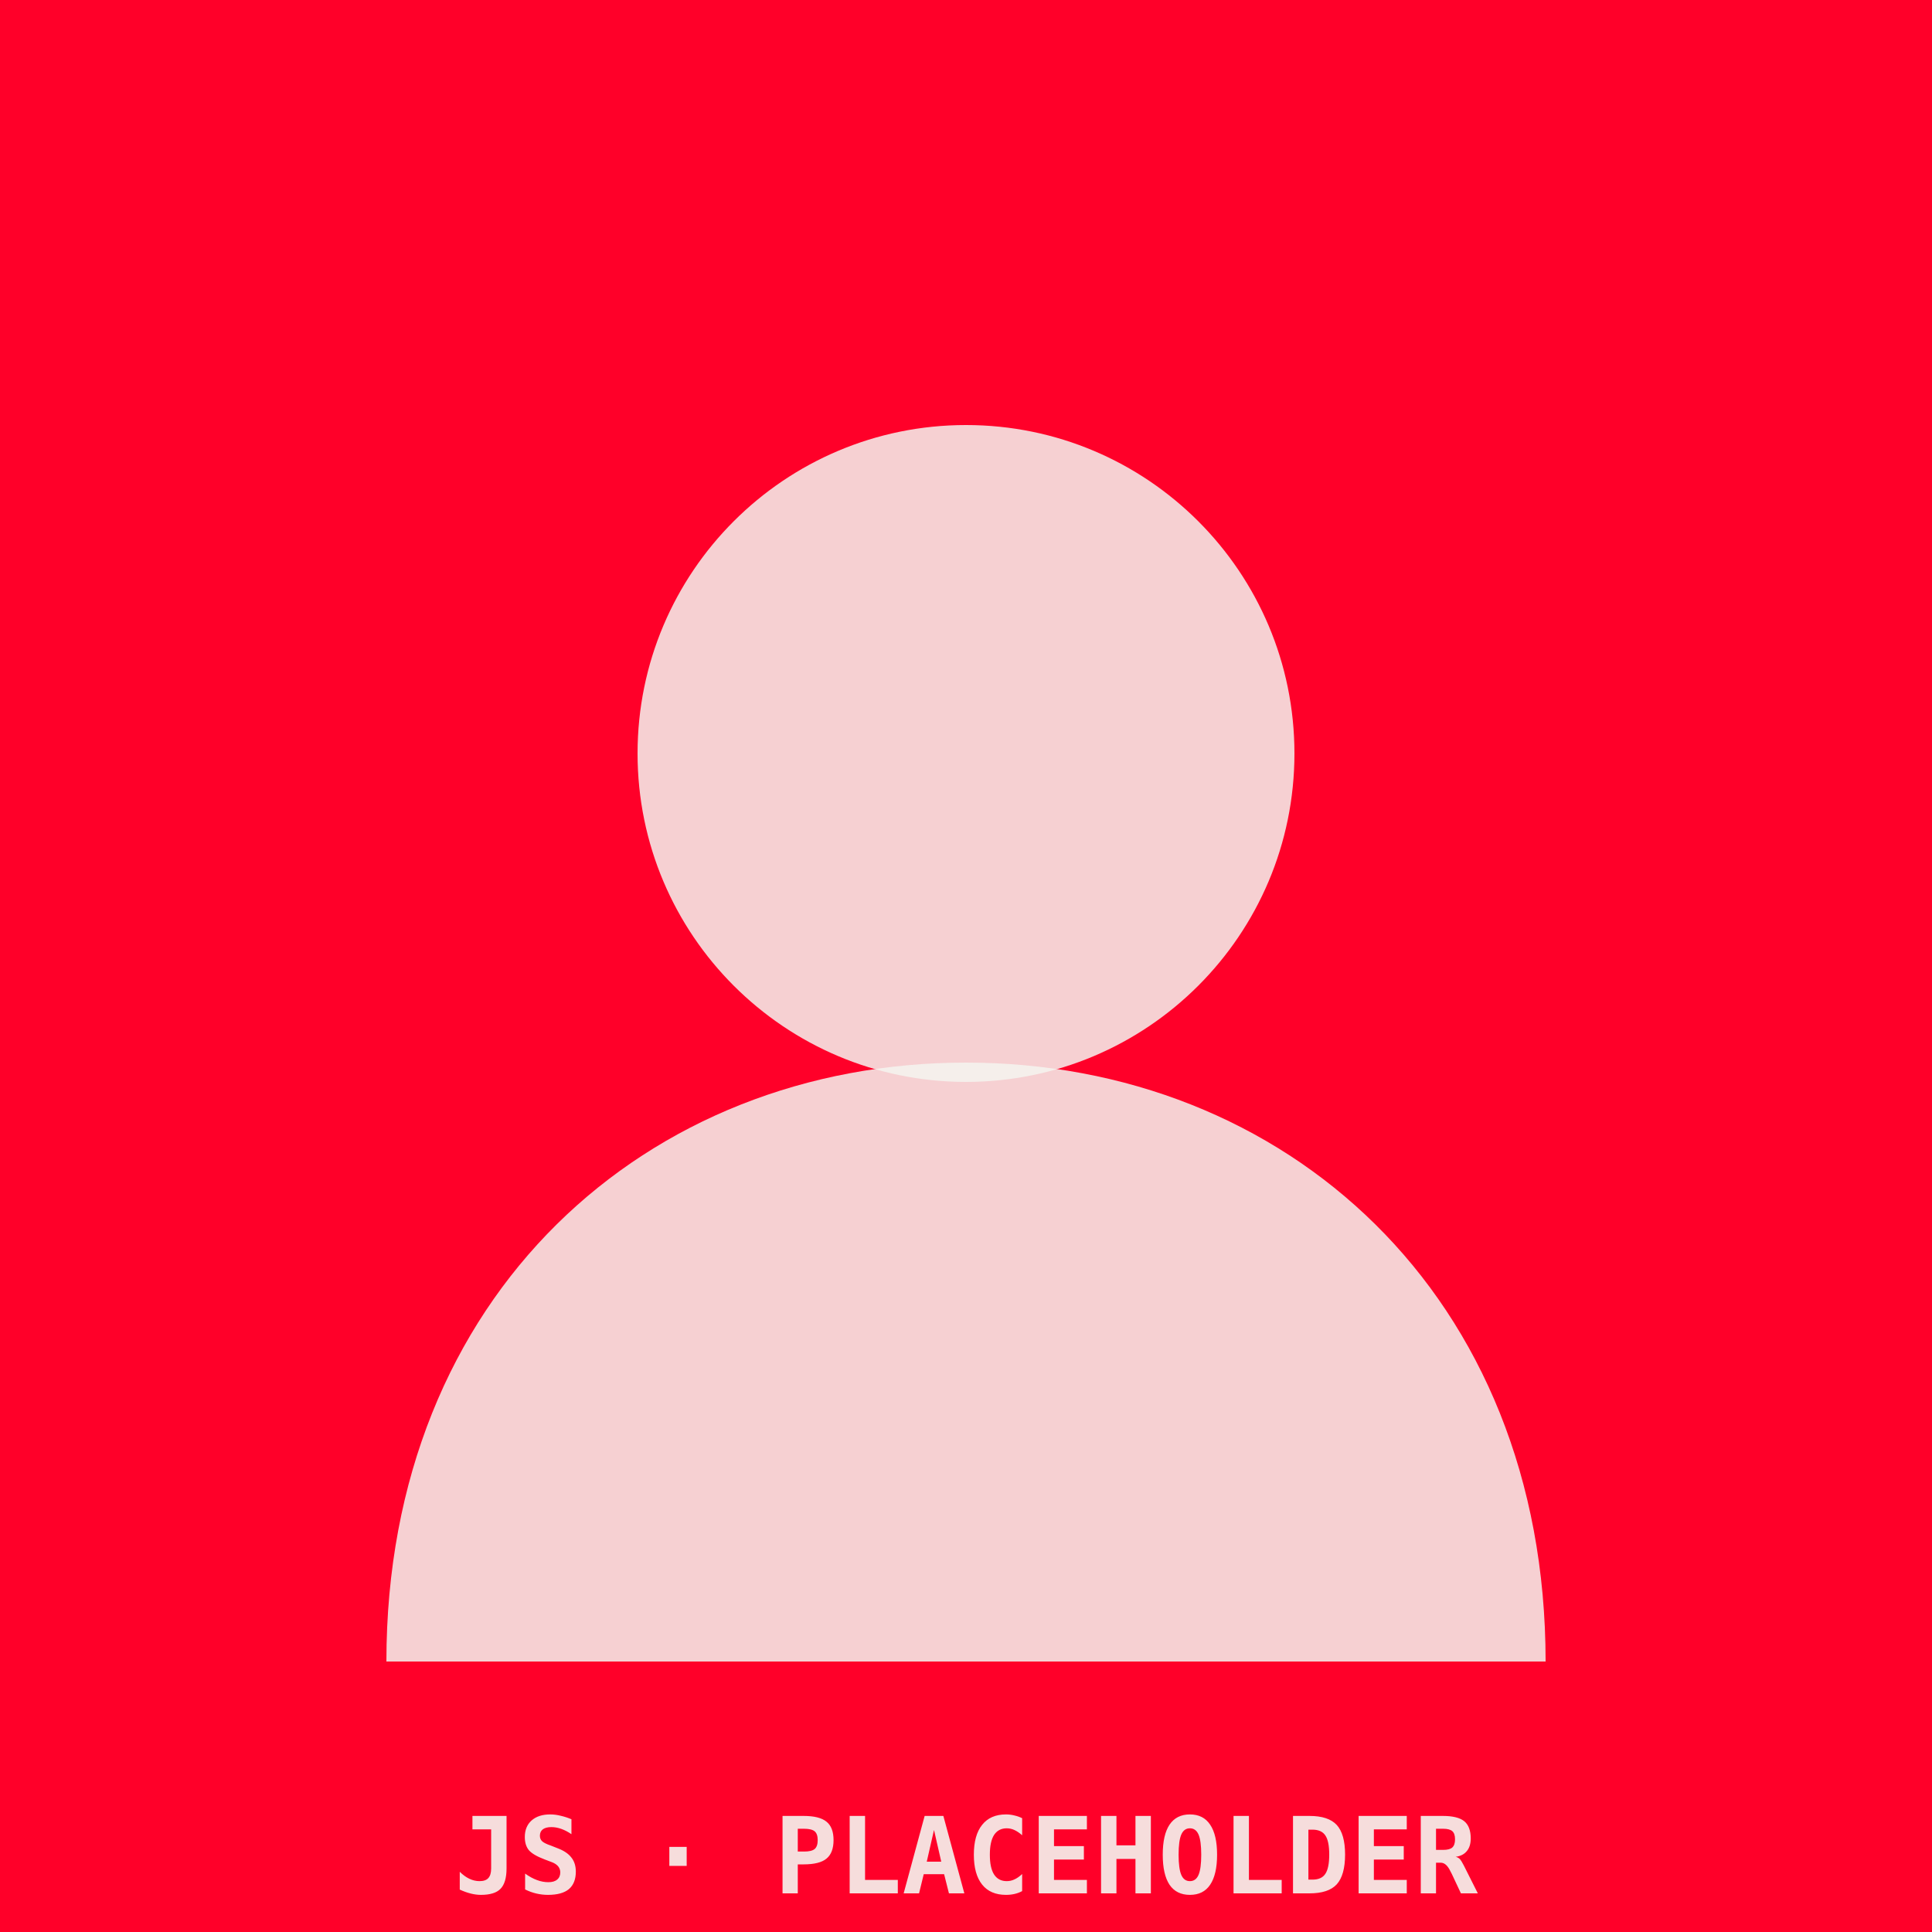
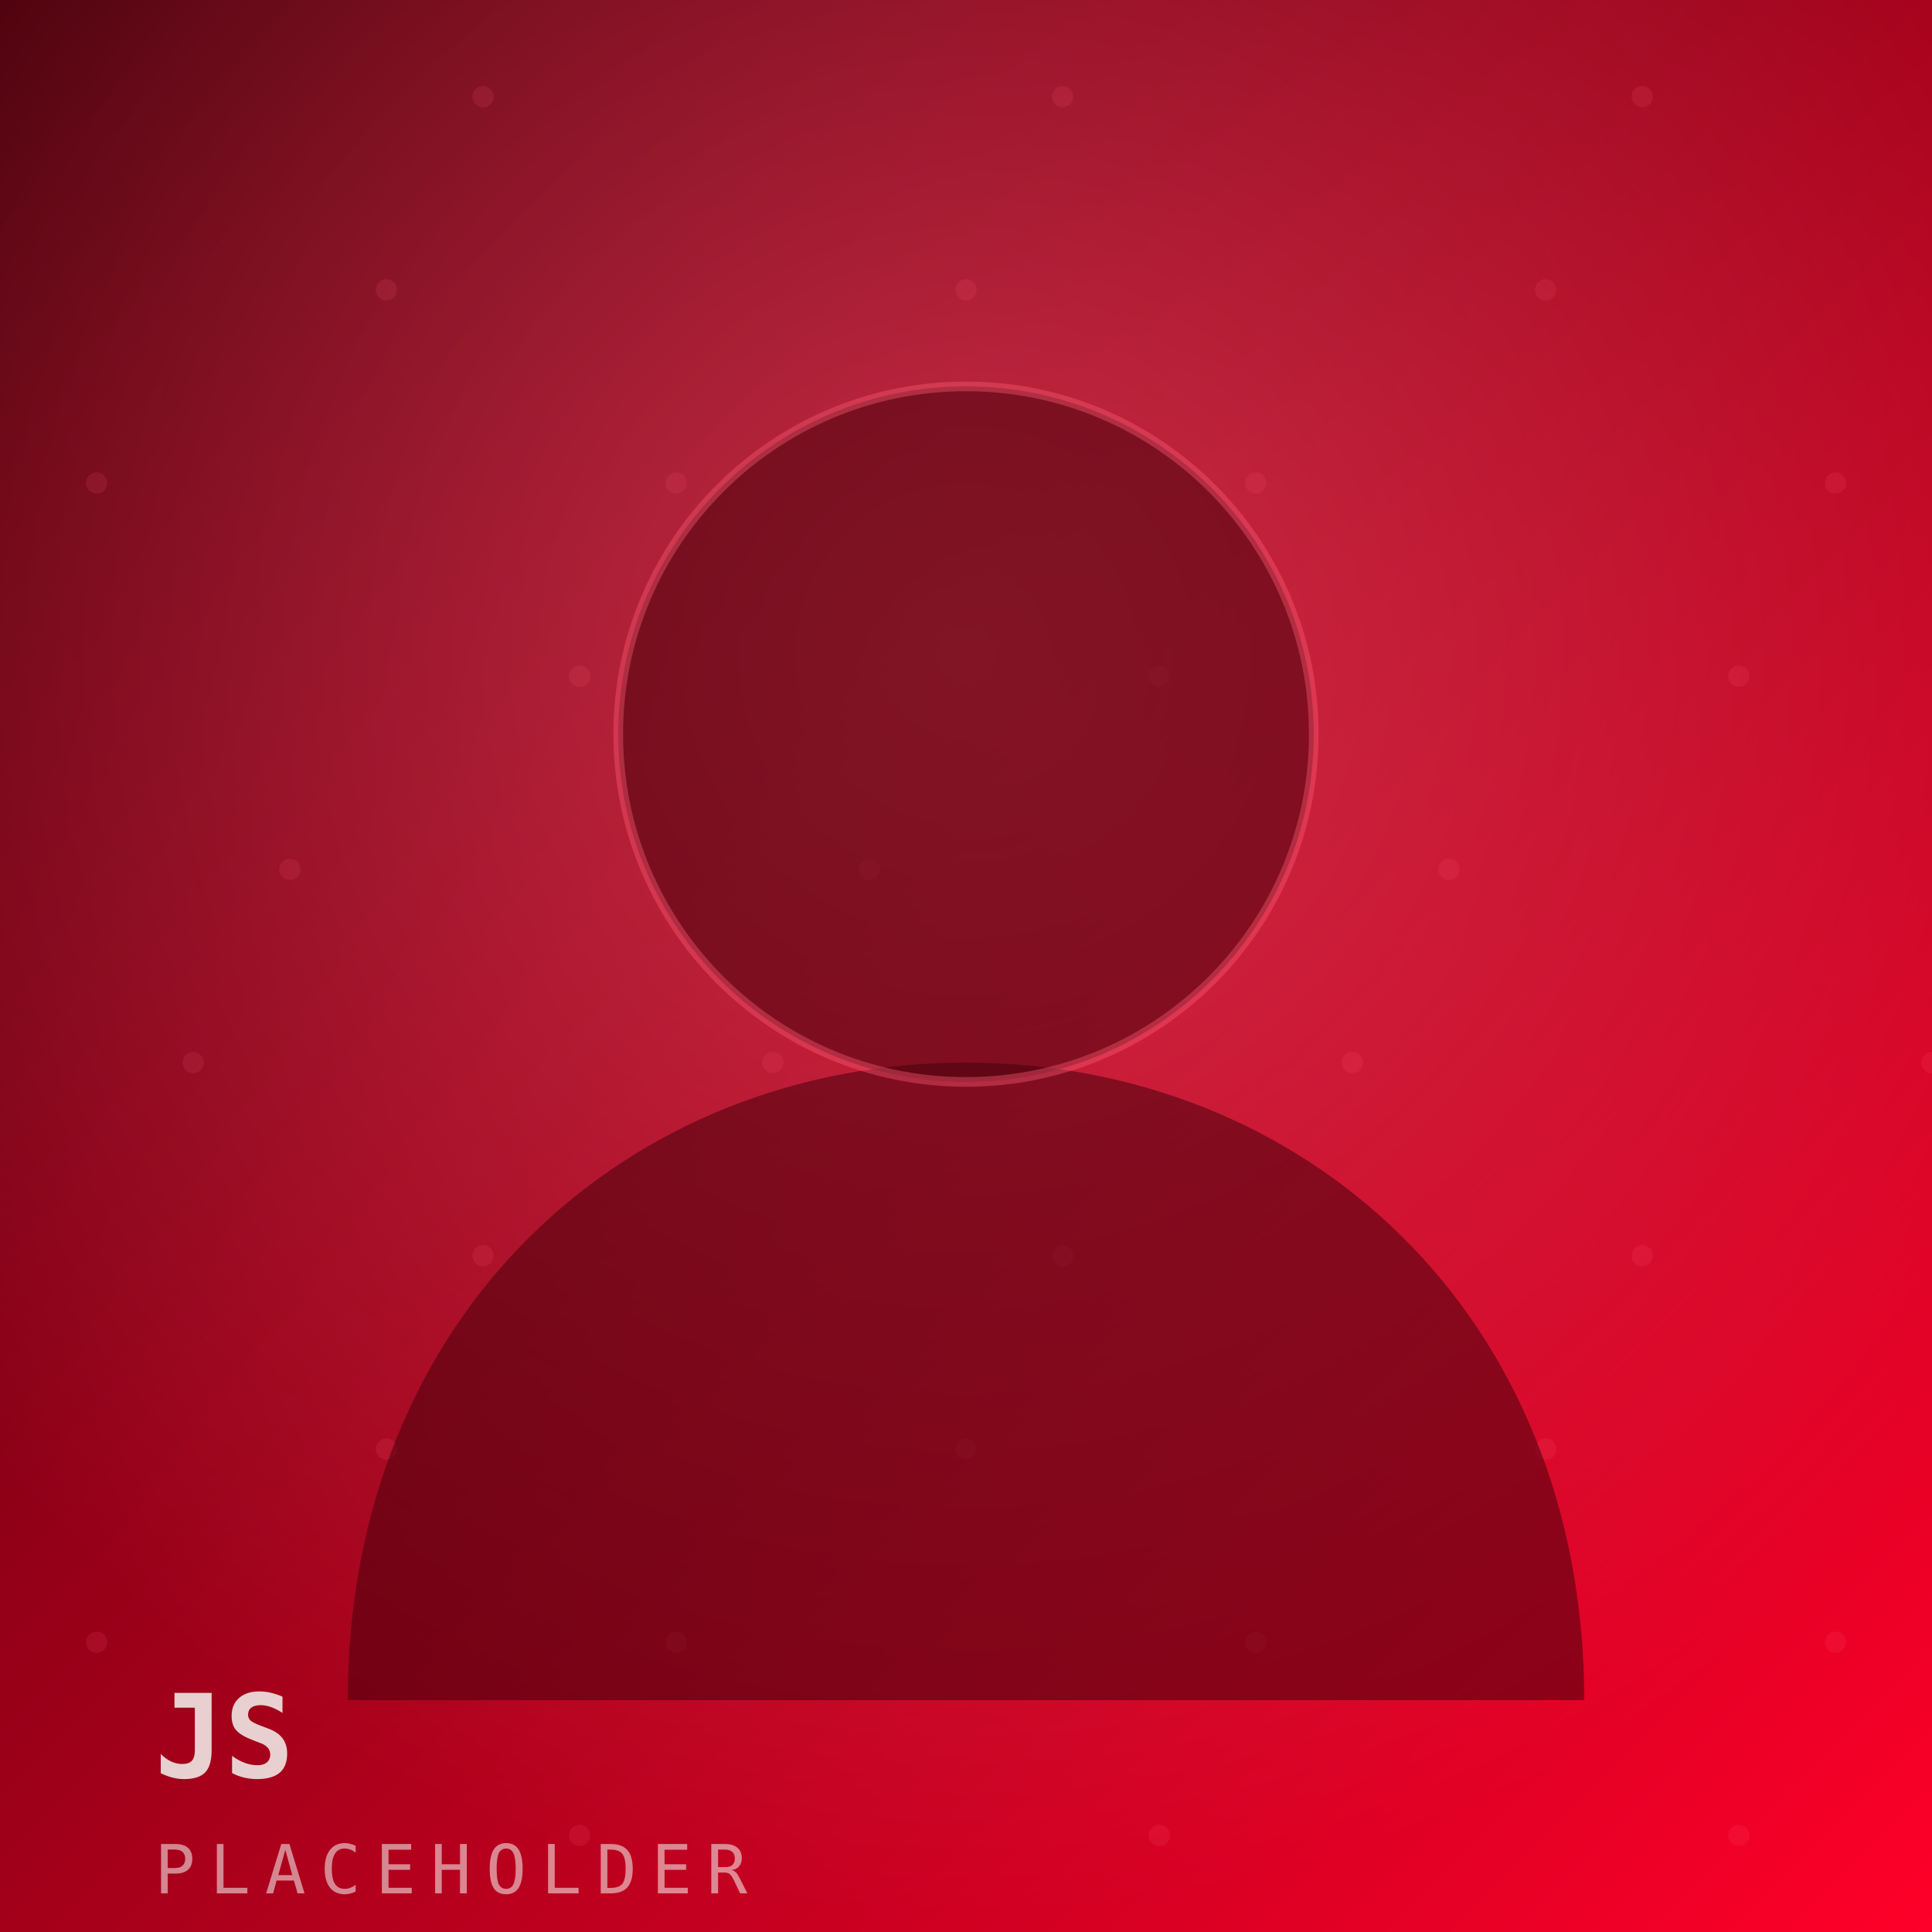
<svg xmlns="http://www.w3.org/2000/svg" viewBox="0 0 200 200" role="img" aria-label="Placeholder portrait">
-   <rect width="200" height="200" fill="#FF0029" />
-   <circle cx="100" cy="78" r="34" fill="#F5F5F0" opacity="0.85" />
-   <path d="M40 172c0-38 27-62 60-62s60 24 60 62" fill="#F5F5F0" opacity="0.85" />
-   <text x="100" y="196" font-family="'JetBrains Mono', monospace" font-size="11" font-weight="600" fill="#F5F5F0" text-anchor="middle" opacity="0.9">JS · PLACEHOLDER</text>
+   <defs>
+     <linearGradient id="pdwb-bg" x1="0" y1="0" x2="1" y2="1">
+       <stop offset="0" stop-color="#47000b" />
+       <stop offset="1" stop-color="#FF0029" />
+     </linearGradient>
+     <radialGradient id="pdwb-glow" cx="50%" cy="34%" r="65%">
+       <stop offset="0" stop-color="#ff5974" stop-opacity="0.5" />
+       <stop offset="1" stop-color="#ff5974" stop-opacity="0" />
+     </radialGradient>
+   </defs>
+   <rect width="200" height="200" fill="url(#pdwb-bg)" />
+   <rect width="200" height="200" fill="url(#pdwb-glow)" />
+   <g>
+     <circle cx="50" cy="10" r="1.1" fill="#ff5974" opacity="0.14" />
+     <circle cx="110" cy="10" r="1.1" fill="#ff5974" opacity="0.14" />
+     <circle cx="170" cy="10" r="1.1" fill="#ff5974" opacity="0.14" />
+     <circle cx="40" cy="30" r="1.1" fill="#ff5974" opacity="0.14" />
+     <circle cx="100" cy="30" r="1.1" fill="#ff5974" opacity="0.14" />
+     <circle cx="160" cy="30" r="1.1" fill="#ff5974" opacity="0.14" />
+     <circle cx="10" cy="50" r="1.1" fill="#ff5974" opacity="0.14" />
+     <circle cx="70" cy="50" r="1.1" fill="#ff5974" opacity="0.14" />
+     <circle cx="130" cy="50" r="1.1" fill="#ff5974" opacity="0.14" />
+     <circle cx="190" cy="50" r="1.1" fill="#ff5974" opacity="0.14" />
+     <circle cx="60" cy="70" r="1.1" fill="#ff5974" opacity="0.14" />
+     <circle cx="120" cy="70" r="1.1" fill="#ff5974" opacity="0.14" />
+     <circle cx="180" cy="70" r="1.1" fill="#ff5974" opacity="0.14" />
+     <circle cx="30" cy="90" r="1.1" fill="#ff5974" opacity="0.14" />
+     <circle cx="90" cy="90" r="1.1" fill="#ff5974" opacity="0.14" />
+     <circle cx="150" cy="90" r="1.1" fill="#ff5974" opacity="0.14" />
+     <circle cx="20" cy="110" r="1.1" fill="#ff5974" opacity="0.14" />
+     <circle cx="80" cy="110" r="1.1" fill="#ff5974" opacity="0.14" />
+     <circle cx="140" cy="110" r="1.1" fill="#ff5974" opacity="0.14" />
+     <circle cx="200" cy="110" r="1.1" fill="#ff5974" opacity="0.14" />
+     <circle cx="50" cy="130" r="1.1" fill="#ff5974" opacity="0.14" />
+     <circle cx="110" cy="130" r="1.1" fill="#ff5974" opacity="0.14" />
+     <circle cx="170" cy="130" r="1.1" fill="#ff5974" opacity="0.14" />
+     <circle cx="40" cy="150" r="1.1" fill="#ff5974" opacity="0.14" />
+     <circle cx="100" cy="150" r="1.1" fill="#ff5974" opacity="0.14" />
+     <circle cx="160" cy="150" r="1.1" fill="#ff5974" opacity="0.14" />
+     <circle cx="10" cy="170" r="1.1" fill="#ff5974" opacity="0.14" />
+     <circle cx="70" cy="170" r="1.1" fill="#ff5974" opacity="0.14" />
+     <circle cx="130" cy="170" r="1.1" fill="#ff5974" opacity="0.14" />
+     <circle cx="190" cy="170" r="1.1" fill="#ff5974" opacity="0.14" />
+     <circle cx="60" cy="190" r="1.1" fill="#ff5974" opacity="0.14" />
+     <circle cx="120" cy="190" r="1.1" fill="#ff5974" opacity="0.14" />
+     <circle cx="180" cy="190" r="1.1" fill="#ff5974" opacity="0.14" />
+   </g>
+   <circle cx="100" cy="76" r="36" fill="#47000b" opacity="0.55" />
+   <path d="M36 176c0-40 29-66 64-66s64 26 64 66" fill="#47000b" opacity="0.55" />
+   <circle cx="100" cy="76" r="36" fill="none" stroke="#ff5974" stroke-width="1" opacity="0.4" />
+   <text x="16" y="184" font-family="'JetBrains Mono', monospace" font-size="12" font-weight="700" fill="#F5F5F0" opacity="0.85">JS</text>
+   <text x="16" y="196" font-family="'JetBrains Mono', monospace" font-size="7" letter-spacing="1.5" fill="#F5F5F0" opacity="0.55">PLACEHOLDER</text>
</svg>
